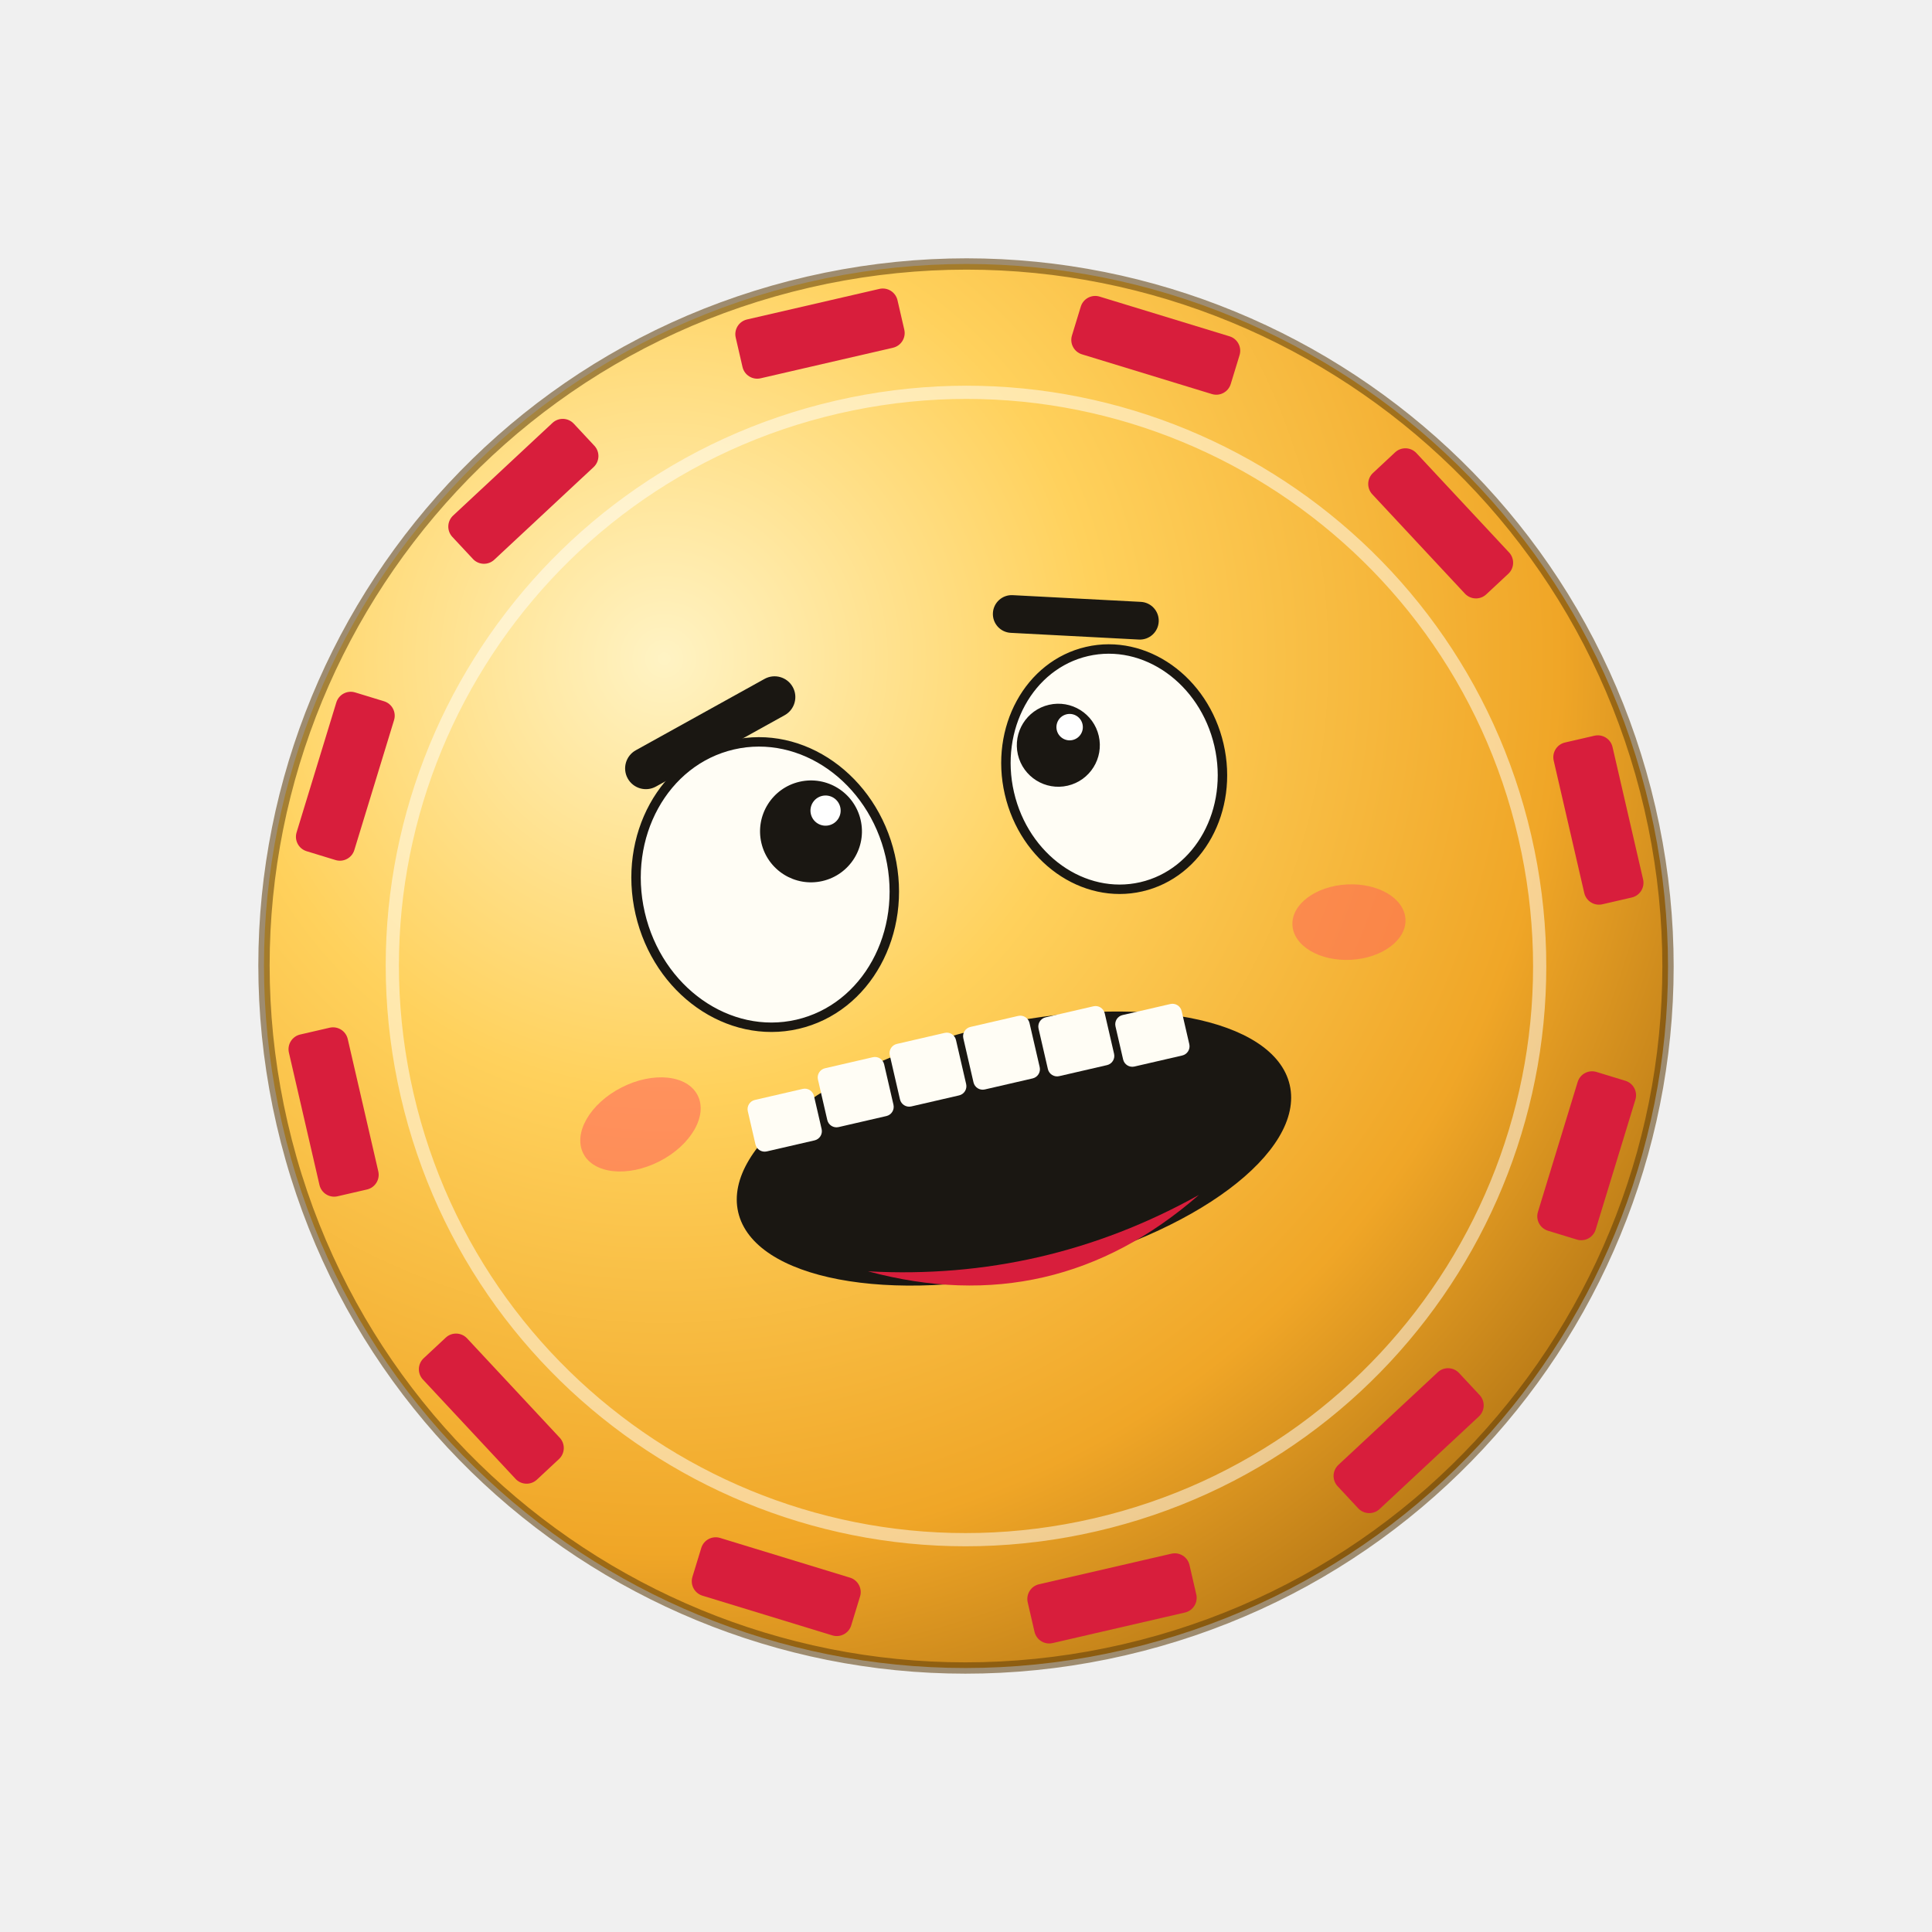
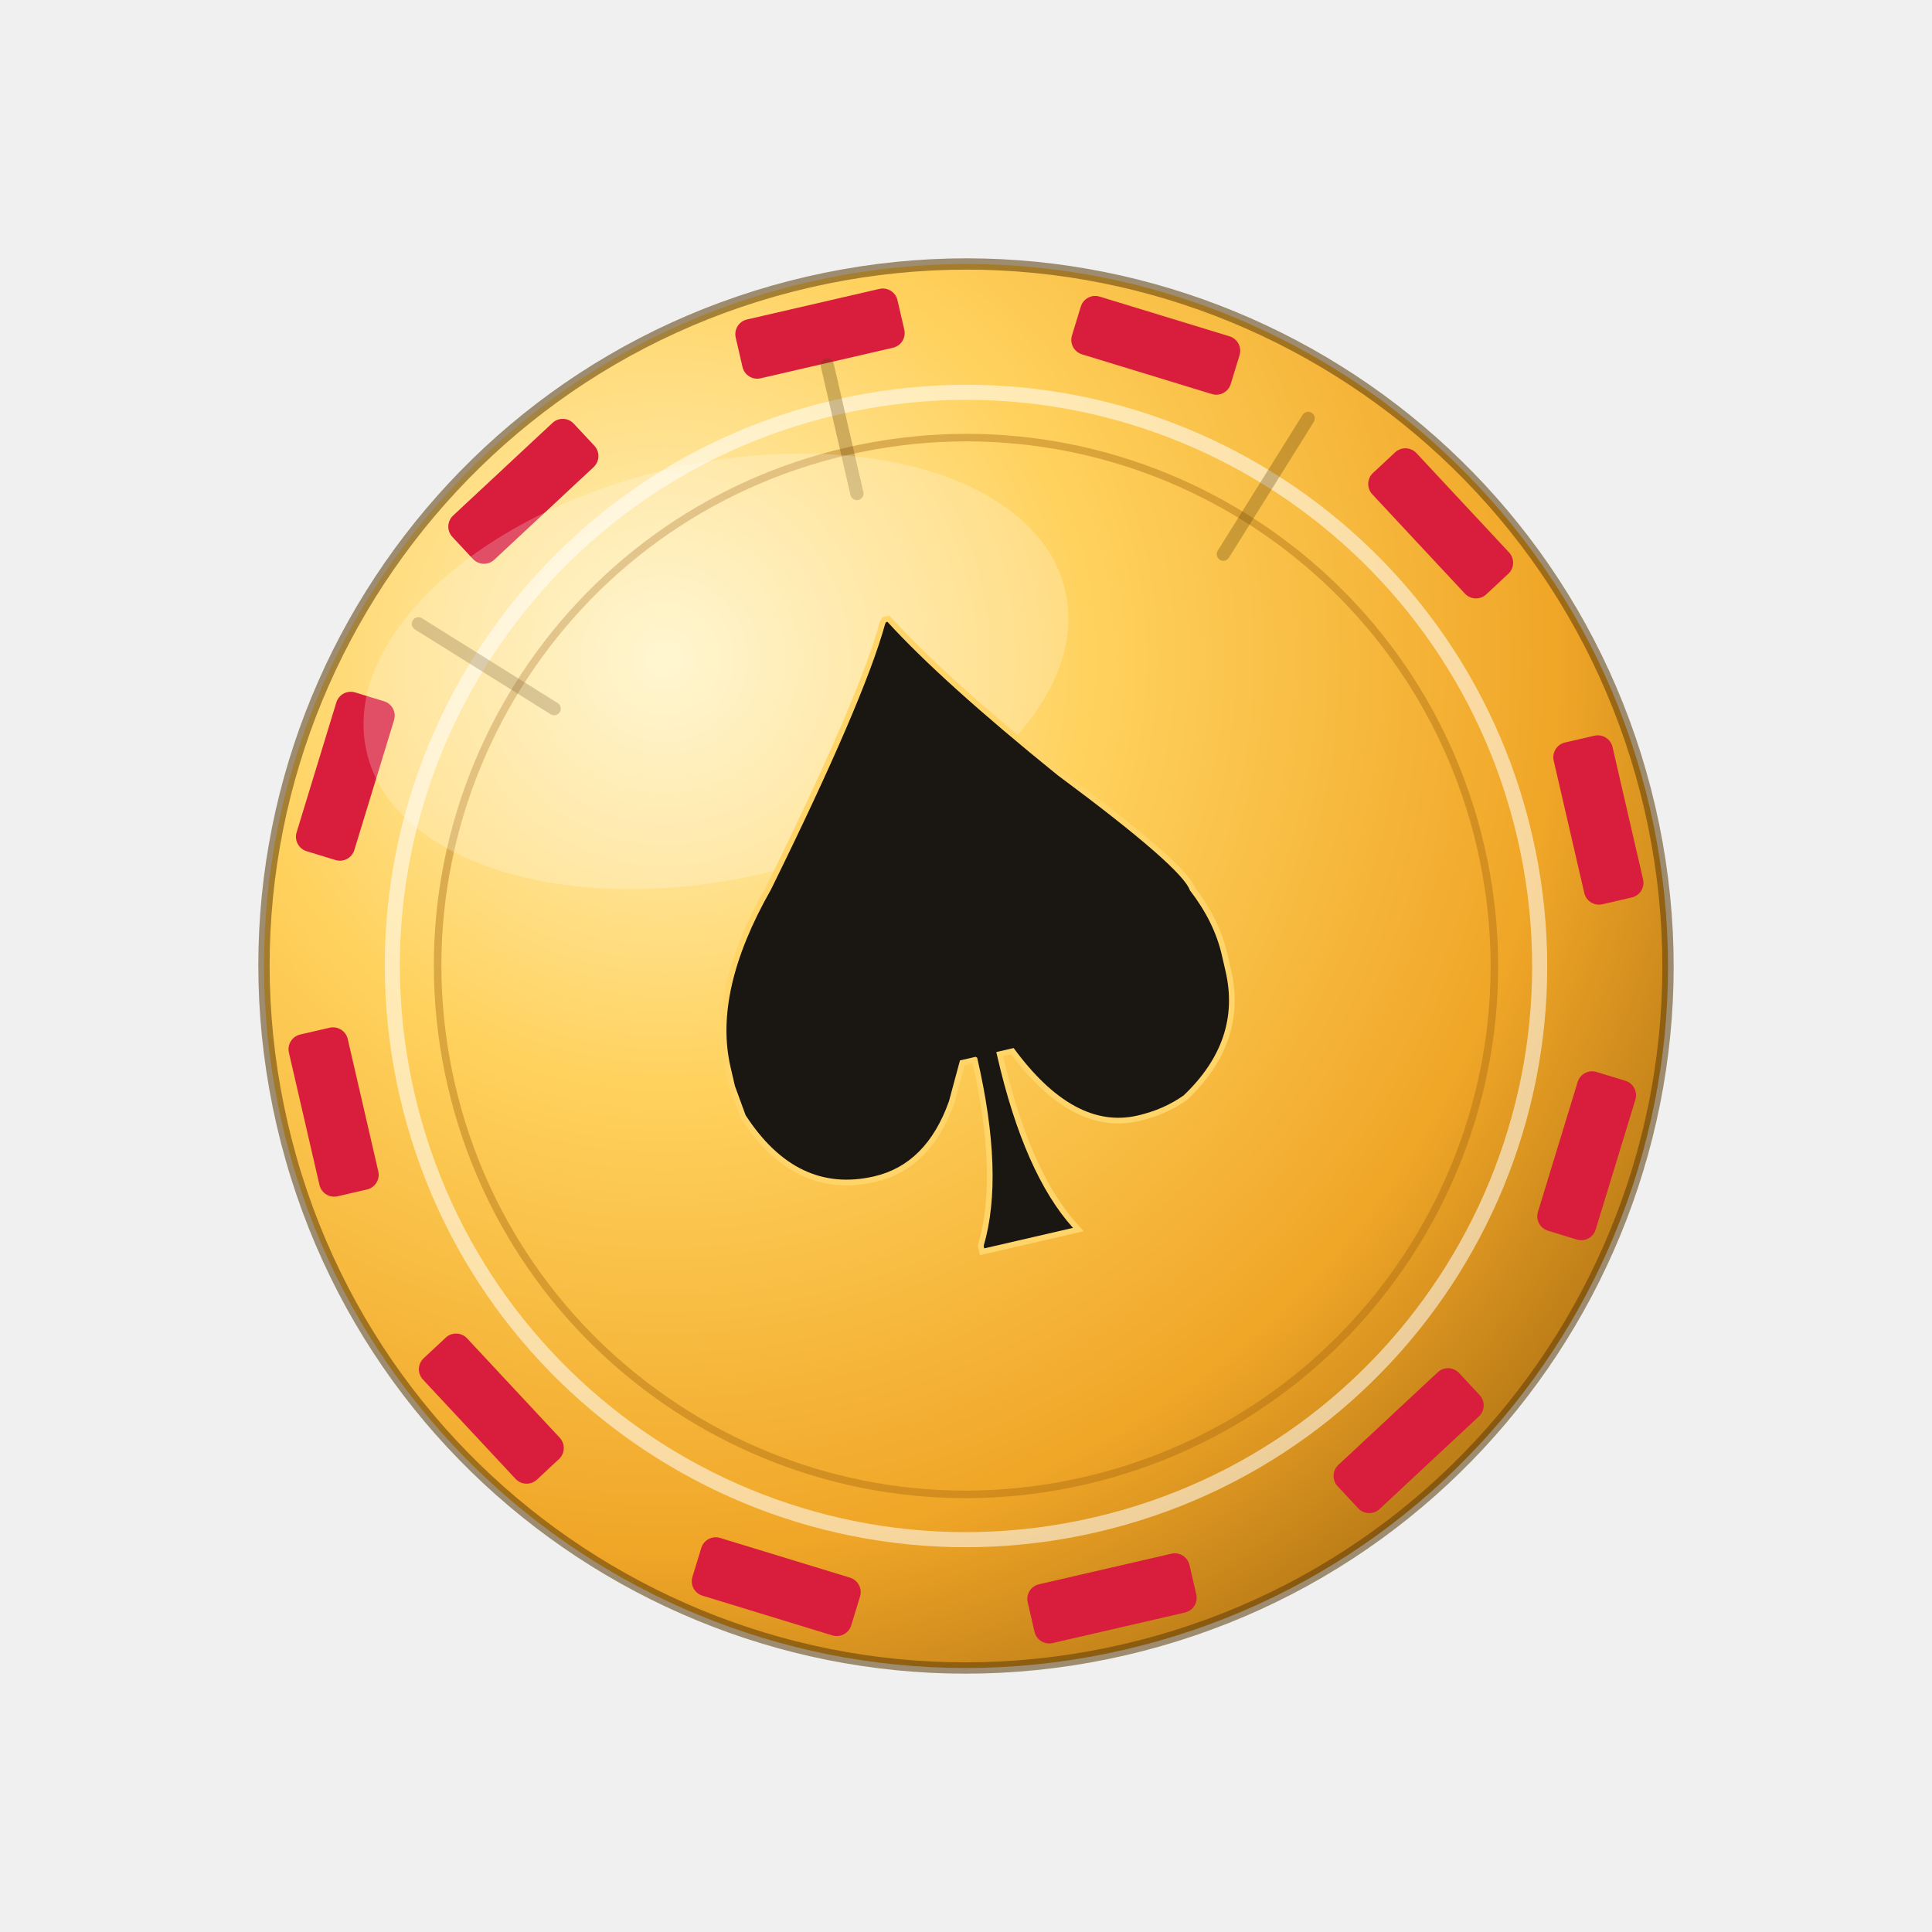
<svg xmlns="http://www.w3.org/2000/svg" viewBox="0 0 1024 1024" width="1024" height="1024">
  <defs>
    <radialGradient id="chip" cx="34%" cy="24%" r="88%">
      <stop offset="0%" stop-color="#fff3c4" />
      <stop offset="35%" stop-color="#ffd15c" />
      <stop offset="72%" stop-color="#f0a627" />
      <stop offset="100%" stop-color="#a56a10" />
    </radialGradient>
  </defs>
  <g transform="rotate(-13 512 512)">
    <circle cx="512" cy="512" r="372" fill="url(#chip)" />
    <g transform="rotate(0 512 512)">
      <rect x="468.0" y="152.0" width="88.0" height="32.0" rx="8.0" fill="#d81e3c" />
    </g>
    <g transform="rotate(30 512 512)">
      <rect x="468.0" y="152.0" width="88.0" height="32.0" rx="8.0" fill="#d81e3c" />
    </g>
    <g transform="rotate(60 512 512)">
      <rect x="468.0" y="152.0" width="88.0" height="32.0" rx="8.0" fill="#d81e3c" />
    </g>
    <g transform="rotate(90 512 512)">
      <rect x="468.0" y="152.0" width="88.0" height="32.0" rx="8.0" fill="#d81e3c" />
    </g>
    <g transform="rotate(120 512 512)">
      <rect x="468.0" y="152.0" width="88.0" height="32.0" rx="8.0" fill="#d81e3c" />
    </g>
    <g transform="rotate(150 512 512)">
      <rect x="468.0" y="152.0" width="88.0" height="32.0" rx="8.0" fill="#d81e3c" />
    </g>
    <g transform="rotate(180 512 512)">
      <rect x="468.0" y="152.0" width="88.0" height="32.0" rx="8.0" fill="#d81e3c" />
    </g>
    <g transform="rotate(210 512 512)">
      <rect x="468.0" y="152.0" width="88.0" height="32.0" rx="8.0" fill="#d81e3c" />
    </g>
    <g transform="rotate(240 512 512)">
      <rect x="468.0" y="152.0" width="88.0" height="32.0" rx="8.0" fill="#d81e3c" />
    </g>
    <g transform="rotate(270 512 512)">
      <rect x="468.0" y="152.0" width="88.0" height="32.0" rx="8.0" fill="#d81e3c" />
    </g>
    <g transform="rotate(300 512 512)">
      <rect x="468.0" y="152.0" width="88.0" height="32.0" rx="8.0" fill="#d81e3c" />
    </g>
    <g transform="rotate(330 512 512)">
      <rect x="468.0" y="152.0" width="88.0" height="32.0" rx="8.0" fill="#d81e3c" />
    </g>
    <circle cx="512" cy="512" r="372" fill="none" stroke="#5c3a08" stroke-opacity="0.55" stroke-width="6" />
-     <circle cx="512" cy="512" r="304" fill="none" stroke="#ffffff" stroke-opacity="0.5" stroke-width="7" />
-     <rect x="-50" y="-12" width="100" height="22" rx="11" fill="#1a1712" transform="translate(408,362) rotate(-16)" />
-     <rect x="-44" y="-11" width="88" height="20" rx="10" fill="#1a1712" transform="translate(610,346) rotate(16)" />
-     <ellipse cx="418" cy="446" rx="68" ry="76" fill="#fffdf5" />
-     <ellipse cx="418" cy="446" rx="68" ry="76" fill="none" stroke="#1a1712" stroke-width="5" />
-     <circle cx="448" cy="424" r="27" fill="#1a1712" />
-     <circle cx="458" cy="415" r="8" fill="#fff" />
-     <ellipse cx="612" cy="428" rx="57" ry="64" fill="#fffdf5" />
-     <ellipse cx="612" cy="428" rx="57" ry="64" fill="none" stroke="#1a1712" stroke-width="5" />
-     <circle cx="586" cy="409" r="22" fill="#1a1712" />
-     <circle cx="594" cy="401" r="7" fill="#fff" />
-     <ellipse cx="515" cy="612" rx="150" ry="66" fill="#1a1712" />
-     <path d="M425,658 Q515,706 605,658 Q515,684 425,658 Z" fill="#d81e3c" />
-     <g fill="#fffdf5">
-       <rect x="382" y="556" width="36" height="28" rx="5" />
-       <rect x="422" y="548" width="36" height="32" rx="5" />
-       <rect x="462" y="544" width="36" height="34" rx="5" />
-       <rect x="502" y="544" width="36" height="34" rx="5" />
-       <rect x="542" y="548" width="36" height="32" rx="5" />
-       <rect x="582" y="556" width="36" height="28" rx="5" />
+     <circle cx="512" cy="512" r="304" fill="none" stroke="#ffffff" stroke-opacity="0.55" stroke-width="8" />
+     <circle cx="512" cy="512" r="280" fill="none" stroke="#a5670f" stroke-opacity="0.4" stroke-width="4" />
+     <g stroke="#5c3a08" stroke-opacity="0.3" stroke-width="7" stroke-linecap="round">
+       <line x1="330" y1="330" x2="270" y2="270" />
+       <line x1="512" y1="255" x2="512" y2="185" />
+       <line x1="694" y1="330" x2="754" y2="270" />
    </g>
-     <ellipse cx="325" cy="555" rx="34" ry="22" fill="#ff5c5c" opacity="0.55" transform="rotate(-14 325 555)" />
-     <ellipse cx="715" cy="535" rx="30" ry="20" fill="#ff5c5c" opacity="0.5" transform="rotate(10 715 535)" />
+     <ellipse cx="418" cy="330" rx="190" ry="110" fill="#ffffff" opacity="0.22" />
+     <text x="512" y="660" font-family="DejaVu Sans, sans-serif" font-size="460" font-weight="bold" fill="#1a1712" text-anchor="middle" stroke="#ffd569" stroke-width="6" paint-order="stroke">♠</text>
  </g>
</svg>
